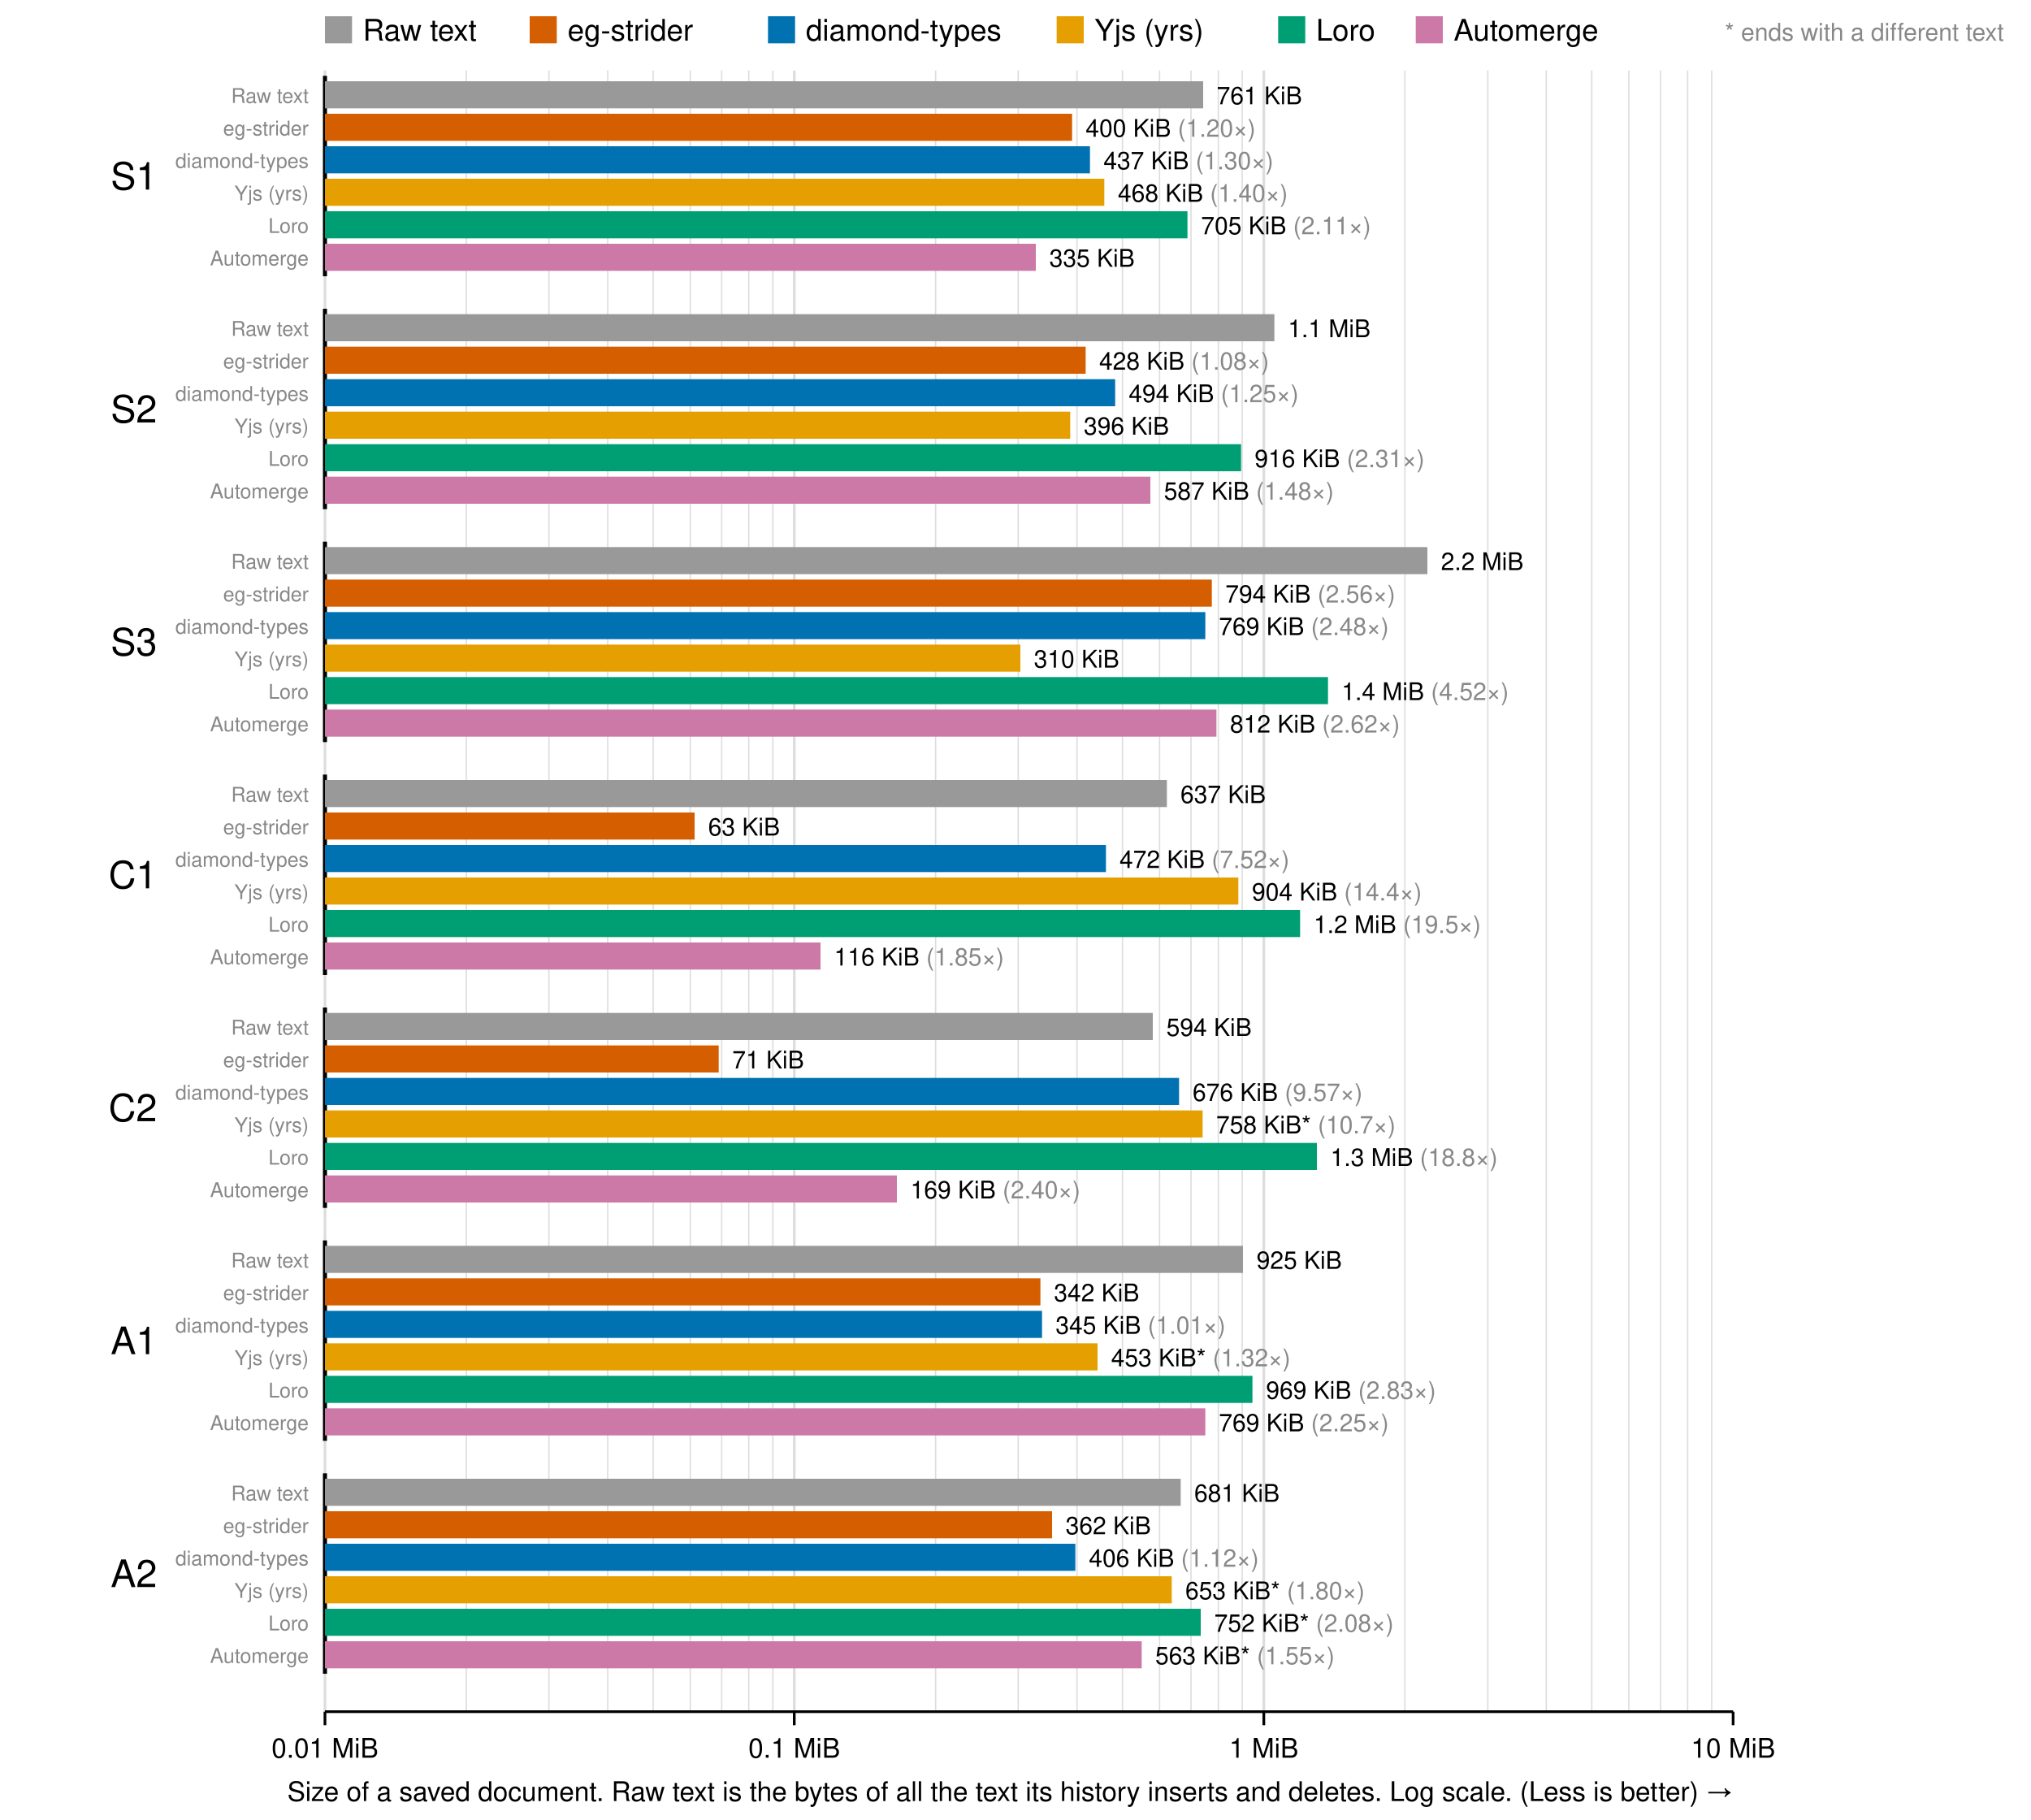
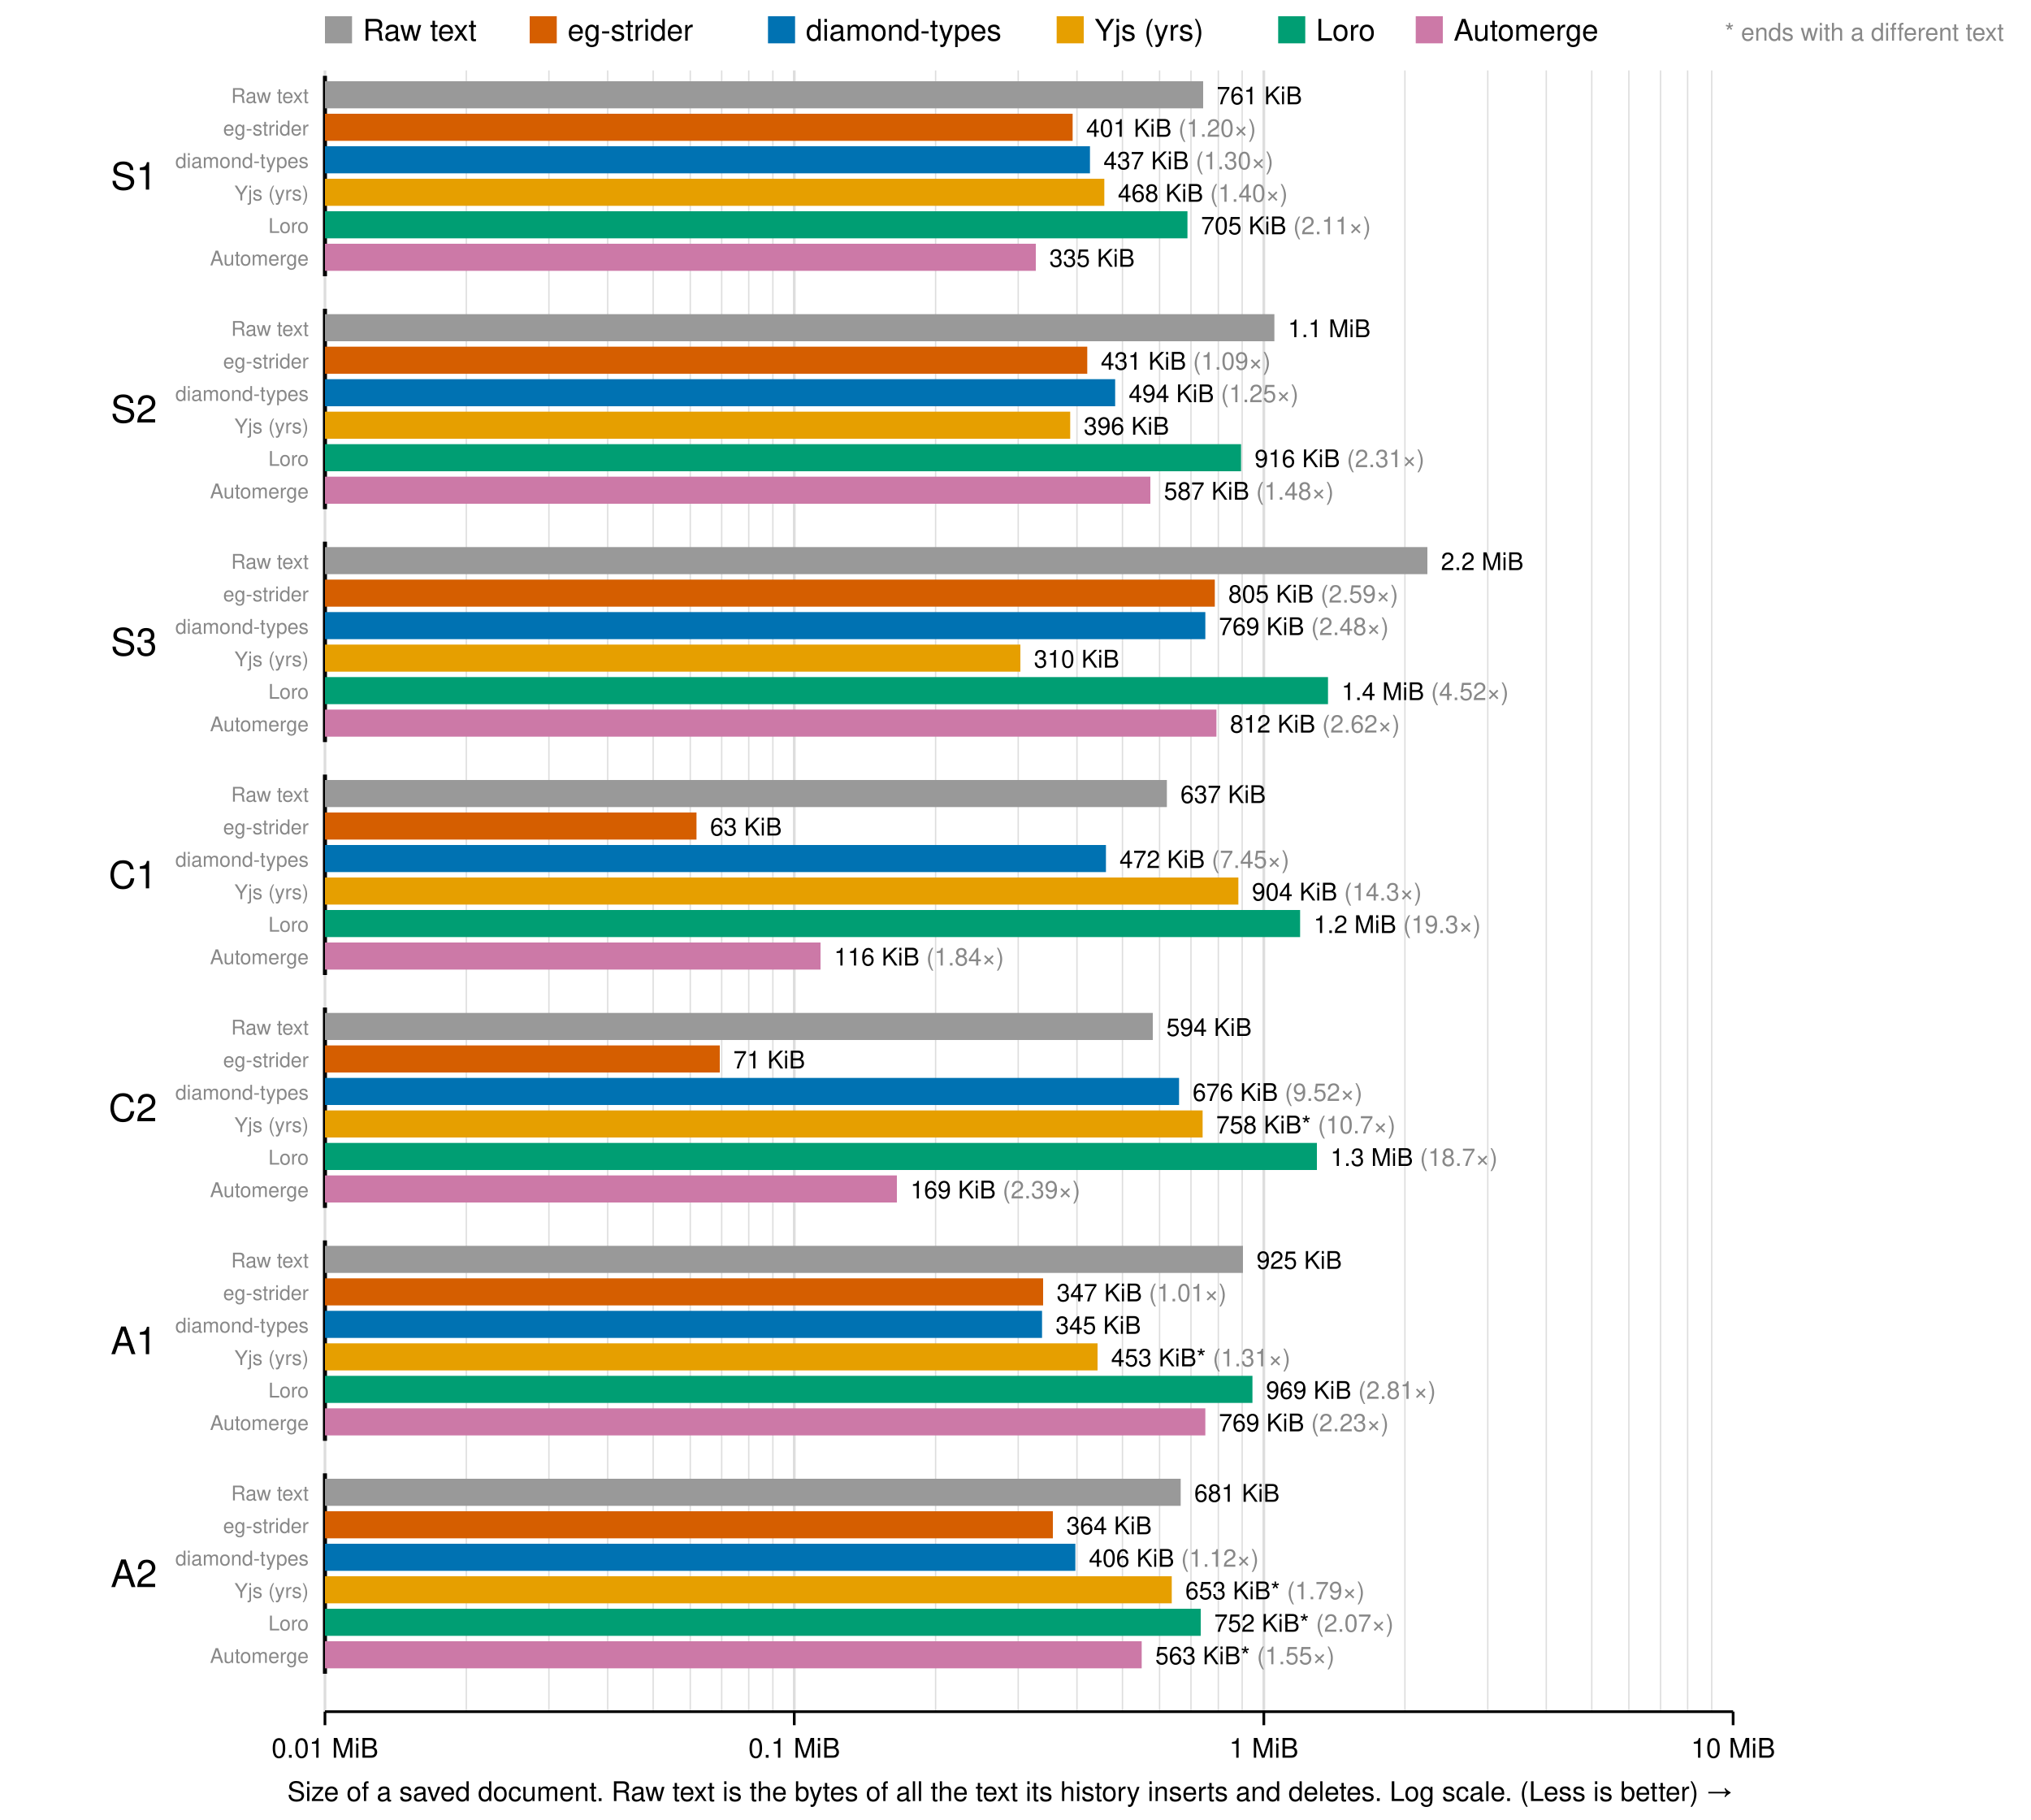
<svg xmlns="http://www.w3.org/2000/svg" viewBox="0 0 750 672" font-family="Helvetica, Arial, sans-serif">
  <rect width="750" height="672" fill="white" />
  <rect x="120" y="6" width="10" height="10" fill="#999999" />
  <text x="134" y="15" font-size="11">Raw text</text>
  <rect x="195.6" y="6" width="10" height="10" fill="#d55e00" />
  <text x="209.6" y="15" font-size="11">eg-strider</text>
  <rect x="283.6" y="6" width="10" height="10" fill="#0072b2" />
  <text x="297.6" y="15" font-size="11">diamond-types</text>
  <rect x="390.2" y="6" width="10" height="10" fill="#e69f00" />
  <text x="404.2" y="15" font-size="11">Yjs (yrs)</text>
  <rect x="472" y="6" width="10" height="10" fill="#009e73" />
  <text x="486" y="15" font-size="11">Loro</text>
  <rect x="522.8" y="6" width="10" height="10" fill="#cc79a7" />
  <text x="536.8" y="15" font-size="11">Automerge</text>
  <text x="740" y="15" font-size="9" fill="#888" text-anchor="end">* ends with a different text</text>
  <line x1="120.0" y1="26" x2="120.0" y2="632" stroke="#ddd" stroke-width="1" />
  <line x1="172.2" y1="26" x2="172.2" y2="632" stroke="#ddd" stroke-width="0.5" />
  <line x1="202.7" y1="26" x2="202.7" y2="632" stroke="#ddd" stroke-width="0.5" />
  <line x1="224.4" y1="26" x2="224.4" y2="632" stroke="#ddd" stroke-width="0.5" />
  <line x1="241.2" y1="26" x2="241.2" y2="632" stroke="#ddd" stroke-width="0.5" />
  <line x1="254.9" y1="26" x2="254.9" y2="632" stroke="#ddd" stroke-width="0.5" />
  <line x1="266.5" y1="26" x2="266.5" y2="632" stroke="#ddd" stroke-width="0.5" />
  <line x1="276.5" y1="26" x2="276.5" y2="632" stroke="#ddd" stroke-width="0.5" />
  <line x1="285.4" y1="26" x2="285.4" y2="632" stroke="#ddd" stroke-width="0.5" />
  <line x1="293.3" y1="26" x2="293.3" y2="632" stroke="#ddd" stroke-width="1" />
  <line x1="345.5" y1="26" x2="345.5" y2="632" stroke="#ddd" stroke-width="0.5" />
  <line x1="376.0" y1="26" x2="376.0" y2="632" stroke="#ddd" stroke-width="0.5" />
  <line x1="397.7" y1="26" x2="397.7" y2="632" stroke="#ddd" stroke-width="0.5" />
  <line x1="414.5" y1="26" x2="414.5" y2="632" stroke="#ddd" stroke-width="0.5" />
  <line x1="428.2" y1="26" x2="428.2" y2="632" stroke="#ddd" stroke-width="0.5" />
  <line x1="439.8" y1="26" x2="439.8" y2="632" stroke="#ddd" stroke-width="0.5" />
  <line x1="449.9" y1="26" x2="449.9" y2="632" stroke="#ddd" stroke-width="0.5" />
  <line x1="458.7" y1="26" x2="458.7" y2="632" stroke="#ddd" stroke-width="0.5" />
  <line x1="466.7" y1="26" x2="466.7" y2="632" stroke="#ddd" stroke-width="1" />
  <line x1="518.8" y1="26" x2="518.8" y2="632" stroke="#ddd" stroke-width="0.5" />
  <line x1="549.4" y1="26" x2="549.4" y2="632" stroke="#ddd" stroke-width="0.5" />
  <line x1="571.0" y1="26" x2="571.0" y2="632" stroke="#ddd" stroke-width="0.5" />
  <line x1="587.8" y1="26" x2="587.8" y2="632" stroke="#ddd" stroke-width="0.5" />
  <line x1="601.5" y1="26" x2="601.5" y2="632" stroke="#ddd" stroke-width="0.5" />
  <line x1="613.2" y1="26" x2="613.2" y2="632" stroke="#ddd" stroke-width="0.5" />
  <line x1="623.2" y1="26" x2="623.2" y2="632" stroke="#ddd" stroke-width="0.5" />
  <line x1="632.1" y1="26" x2="632.1" y2="632" stroke="#ddd" stroke-width="0.5" />
  <line x1="120.0" y1="632" x2="120.0" y2="637" stroke="black" />
  <text x="120.0" y="649" font-size="10" text-anchor="middle">0.01 MiB</text>
  <line x1="293.3" y1="632" x2="293.3" y2="637" stroke="black" />
  <text x="293.3" y="649" font-size="10" text-anchor="middle">0.1 MiB</text>
  <line x1="466.7" y1="632" x2="466.7" y2="637" stroke="black" />
  <text x="466.7" y="649" font-size="10" text-anchor="middle">1 MiB</text>
  <line x1="640.0" y1="632" x2="640.0" y2="637" stroke="black" />
  <text x="640.0" y="649" font-size="10" text-anchor="middle">10 MiB</text>
  <line x1="120" y1="632" x2="640" y2="632" stroke="black" />
  <text x="640" y="665" font-size="10" text-anchor="end">Size of a saved document. Raw text is the bytes of all the text its history inserts and deletes. Log scale. (Less is better) →</text>
  <text x="58" y="70.0" font-size="14" text-anchor="end">S1</text>
  <line x1="120" y1="28" x2="120" y2="102" stroke="black" stroke-width="1.5" />
  <text x="114" y="38" font-size="7.5" fill="#888" text-anchor="end">Raw text</text>
  <rect x="120" y="30" width="324.3" height="10" fill="#999999" />
  <text x="449.3" y="38.5" font-size="9">761 KiB</text>
  <text x="114" y="50" font-size="7.5" fill="#888" text-anchor="end">eg-strider</text>
-   <rect x="120" y="42" width="275.9" height="10" fill="#d55e00" />
-   <text x="400.9" y="50.5" font-size="9">400 KiB <tspan fill="#888">(1.20×)</tspan>
+   <rect x="120" y="42" width="276.1" height="10" fill="#d55e00" />
+   <text x="401.1" y="50.5" font-size="9">401 KiB <tspan fill="#888">(1.20×)</tspan>
  </text>
  <text x="114" y="62" font-size="7.5" fill="#888" text-anchor="end">diamond-types</text>
  <rect x="120" y="54" width="282.5" height="10" fill="#0072b2" />
  <text x="407.5" y="62.5" font-size="9">437 KiB <tspan fill="#888">(1.30×)</tspan>
  </text>
  <text x="114" y="74" font-size="7.5" fill="#888" text-anchor="end">Yjs (yrs)</text>
  <rect x="120" y="66" width="287.8" height="10" fill="#e69f00" />
  <text x="412.8" y="74.5" font-size="9">468 KiB <tspan fill="#888">(1.40×)</tspan>
  </text>
  <text x="114" y="86" font-size="7.5" fill="#888" text-anchor="end">Loro</text>
  <rect x="120" y="78" width="318.5" height="10" fill="#009e73" />
  <text x="443.5" y="86.5" font-size="9">705 KiB <tspan fill="#888">(2.11×)</tspan>
  </text>
  <text x="114" y="98" font-size="7.5" fill="#888" text-anchor="end">Automerge</text>
  <rect x="120" y="90" width="262.5" height="10" fill="#cc79a7" />
  <text x="387.5" y="98.5" font-size="9">335 KiB</text>
  <text x="58" y="156.0" font-size="14" text-anchor="end">S2</text>
  <line x1="120" y1="114" x2="120" y2="188" stroke="black" stroke-width="1.5" />
  <text x="114" y="124" font-size="7.5" fill="#888" text-anchor="end">Raw text</text>
  <rect x="120" y="116" width="350.6" height="10" fill="#999999" />
  <text x="475.6" y="124.5" font-size="9">1.1 MiB</text>
  <text x="114" y="136" font-size="7.5" fill="#888" text-anchor="end">eg-strider</text>
-   <rect x="120" y="128" width="280.9" height="10" fill="#d55e00" />
-   <text x="405.9" y="136.5" font-size="9">428 KiB <tspan fill="#888">(1.08×)</tspan>
+   <rect x="120" y="128" width="281.5" height="10" fill="#d55e00" />
+   <text x="406.5" y="136.5" font-size="9">431 KiB <tspan fill="#888">(1.09×)</tspan>
  </text>
  <text x="114" y="148" font-size="7.5" fill="#888" text-anchor="end">diamond-types</text>
  <rect x="120" y="140" width="291.8" height="10" fill="#0072b2" />
  <text x="416.8" y="148.5" font-size="9">494 KiB <tspan fill="#888">(1.25×)</tspan>
  </text>
  <text x="114" y="160" font-size="7.5" fill="#888" text-anchor="end">Yjs (yrs)</text>
  <rect x="120" y="152" width="275.2" height="10" fill="#e69f00" />
  <text x="400.2" y="160.5" font-size="9">396 KiB</text>
  <text x="114" y="172" font-size="7.5" fill="#888" text-anchor="end">Loro</text>
  <rect x="120" y="164" width="338.3" height="10" fill="#009e73" />
  <text x="463.3" y="172.5" font-size="9">916 KiB <tspan fill="#888">(2.31×)</tspan>
  </text>
  <text x="114" y="184" font-size="7.5" fill="#888" text-anchor="end">Automerge</text>
  <rect x="120" y="176" width="304.8" height="10" fill="#cc79a7" />
  <text x="429.8" y="184.5" font-size="9">587 KiB <tspan fill="#888">(1.48×)</tspan>
  </text>
  <text x="58" y="242.0" font-size="14" text-anchor="end">S3</text>
  <line x1="120" y1="200" x2="120" y2="274" stroke="black" stroke-width="1.5" />
  <text x="114" y="210" font-size="7.5" fill="#888" text-anchor="end">Raw text</text>
  <rect x="120" y="202" width="407.1" height="10" fill="#999999" />
  <text x="532.1" y="210.5" font-size="9">2.2 MiB</text>
  <text x="114" y="222" font-size="7.5" fill="#888" text-anchor="end">eg-strider</text>
-   <rect x="120" y="214" width="327.5" height="10" fill="#d55e00" />
-   <text x="452.5" y="222.5" font-size="9">794 KiB <tspan fill="#888">(2.56×)</tspan>
+   <rect x="120" y="214" width="328.6" height="10" fill="#d55e00" />
+   <text x="453.6" y="222.5" font-size="9">805 KiB <tspan fill="#888">(2.59×)</tspan>
  </text>
  <text x="114" y="234" font-size="7.5" fill="#888" text-anchor="end">diamond-types</text>
  <rect x="120" y="226" width="325.1" height="10" fill="#0072b2" />
  <text x="450.1" y="234.5" font-size="9">769 KiB <tspan fill="#888">(2.48×)</tspan>
  </text>
  <text x="114" y="246" font-size="7.5" fill="#888" text-anchor="end">Yjs (yrs)</text>
  <rect x="120" y="238" width="256.8" height="10" fill="#e69f00" />
  <text x="381.8" y="246.5" font-size="9">310 KiB</text>
  <text x="114" y="258" font-size="7.5" fill="#888" text-anchor="end">Loro</text>
  <rect x="120" y="250" width="370.4" height="10" fill="#009e73" />
  <text x="495.4" y="258.5" font-size="9">1.4 MiB <tspan fill="#888">(4.52×)</tspan>
  </text>
  <text x="114" y="270" font-size="7.5" fill="#888" text-anchor="end">Automerge</text>
  <rect x="120" y="262" width="329.2" height="10" fill="#cc79a7" />
  <text x="454.2" y="270.5" font-size="9">812 KiB <tspan fill="#888">(2.62×)</tspan>
  </text>
  <text x="58" y="328.0" font-size="14" text-anchor="end">C1</text>
  <line x1="120" y1="286" x2="120" y2="360" stroke="black" stroke-width="1.5" />
  <text x="114" y="296" font-size="7.5" fill="#888" text-anchor="end">Raw text</text>
  <rect x="120" y="288" width="310.9" height="10" fill="#999999" />
  <text x="435.9" y="296.5" font-size="9">637 KiB</text>
  <text x="114" y="308" font-size="7.5" fill="#888" text-anchor="end">eg-strider</text>
-   <rect x="120" y="300" width="136.5" height="10" fill="#d55e00" />
-   <text x="261.5" y="308.5" font-size="9">63 KiB</text>
+   <rect x="120" y="300" width="137.2" height="10" fill="#d55e00" />
+   <text x="262.2" y="308.5" font-size="9">63 KiB</text>
  <text x="114" y="320" font-size="7.5" fill="#888" text-anchor="end">diamond-types</text>
  <rect x="120" y="312" width="288.4" height="10" fill="#0072b2" />
-   <text x="413.4" y="320.5" font-size="9">472 KiB <tspan fill="#888">(7.52×)</tspan>
+   <text x="413.4" y="320.5" font-size="9">472 KiB <tspan fill="#888">(7.45×)</tspan>
  </text>
  <text x="114" y="332" font-size="7.5" fill="#888" text-anchor="end">Yjs (yrs)</text>
  <rect x="120" y="324" width="337.3" height="10" fill="#e69f00" />
-   <text x="462.3" y="332.5" font-size="9">904 KiB <tspan fill="#888">(14.4×)</tspan>
+   <text x="462.3" y="332.5" font-size="9">904 KiB <tspan fill="#888">(14.3×)</tspan>
  </text>
  <text x="114" y="344" font-size="7.5" fill="#888" text-anchor="end">Loro</text>
  <rect x="120" y="336" width="360.1" height="10" fill="#009e73" />
-   <text x="485.1" y="344.5" font-size="9">1.2 MiB <tspan fill="#888">(19.5×)</tspan>
+   <text x="485.1" y="344.5" font-size="9">1.2 MiB <tspan fill="#888">(19.3×)</tspan>
  </text>
  <text x="114" y="356" font-size="7.5" fill="#888" text-anchor="end">Automerge</text>
  <rect x="120" y="348" width="183.0" height="10" fill="#cc79a7" />
-   <text x="308.0" y="356.5" font-size="9">116 KiB <tspan fill="#888">(1.85×)</tspan>
+   <text x="308.0" y="356.5" font-size="9">116 KiB <tspan fill="#888">(1.84×)</tspan>
  </text>
  <text x="58" y="414.0" font-size="14" text-anchor="end">C2</text>
  <line x1="120" y1="372" x2="120" y2="446" stroke="black" stroke-width="1.5" />
  <text x="114" y="382" font-size="7.5" fill="#888" text-anchor="end">Raw text</text>
  <rect x="120" y="374" width="305.7" height="10" fill="#999999" />
  <text x="430.7" y="382.5" font-size="9">594 KiB</text>
  <text x="114" y="394" font-size="7.5" fill="#888" text-anchor="end">eg-strider</text>
-   <rect x="120" y="386" width="145.4" height="10" fill="#d55e00" />
-   <text x="270.4" y="394.5" font-size="9">71 KiB</text>
+   <rect x="120" y="386" width="145.8" height="10" fill="#d55e00" />
+   <text x="270.8" y="394.5" font-size="9">71 KiB</text>
  <text x="114" y="406" font-size="7.5" fill="#888" text-anchor="end">diamond-types</text>
  <rect x="120" y="398" width="315.4" height="10" fill="#0072b2" />
-   <text x="440.4" y="406.5" font-size="9">676 KiB <tspan fill="#888">(9.57×)</tspan>
+   <text x="440.4" y="406.5" font-size="9">676 KiB <tspan fill="#888">(9.52×)</tspan>
  </text>
  <text x="114" y="418" font-size="7.5" fill="#888" text-anchor="end">Yjs (yrs)</text>
  <rect x="120" y="410" width="324.1" height="10" fill="#e69f00" />
  <text x="449.1" y="418.5" font-size="9">758 KiB* <tspan fill="#888">(10.7×)</tspan>
  </text>
  <text x="114" y="430" font-size="7.5" fill="#888" text-anchor="end">Loro</text>
  <rect x="120" y="422" width="366.3" height="10" fill="#009e73" />
-   <text x="491.3" y="430.5" font-size="9">1.3 MiB <tspan fill="#888">(18.8×)</tspan>
+   <text x="491.3" y="430.5" font-size="9">1.3 MiB <tspan fill="#888">(18.7×)</tspan>
  </text>
  <text x="114" y="442" font-size="7.5" fill="#888" text-anchor="end">Automerge</text>
  <rect x="120" y="434" width="211.2" height="10" fill="#cc79a7" />
-   <text x="336.2" y="442.5" font-size="9">169 KiB <tspan fill="#888">(2.40×)</tspan>
+   <text x="336.2" y="442.5" font-size="9">169 KiB <tspan fill="#888">(2.39×)</tspan>
  </text>
  <text x="58" y="500.0" font-size="14" text-anchor="end">A1</text>
  <line x1="120" y1="458" x2="120" y2="532" stroke="black" stroke-width="1.5" />
  <text x="114" y="468" font-size="7.5" fill="#888" text-anchor="end">Raw text</text>
  <rect x="120" y="460" width="339.0" height="10" fill="#999999" />
  <text x="464.0" y="468.5" font-size="9">925 KiB</text>
  <text x="114" y="480" font-size="7.5" fill="#888" text-anchor="end">eg-strider</text>
-   <rect x="120" y="472" width="264.2" height="10" fill="#d55e00" />
-   <text x="389.2" y="480.5" font-size="9">342 KiB</text>
+   <rect x="120" y="472" width="265.2" height="10" fill="#d55e00" />
+   <text x="390.2" y="480.5" font-size="9">347 KiB <tspan fill="#888">(1.01×)</tspan>
+   </text>
  <text x="114" y="492" font-size="7.5" fill="#888" text-anchor="end">diamond-types</text>
  <rect x="120" y="484" width="264.8" height="10" fill="#0072b2" />
-   <text x="389.8" y="492.5" font-size="9">345 KiB <tspan fill="#888">(1.01×)</tspan>
-   </text>
+   <text x="389.8" y="492.5" font-size="9">345 KiB</text>
  <text x="114" y="504" font-size="7.5" fill="#888" text-anchor="end">Yjs (yrs)</text>
  <rect x="120" y="496" width="285.3" height="10" fill="#e69f00" />
-   <text x="410.3" y="504.5" font-size="9">453 KiB* <tspan fill="#888">(1.32×)</tspan>
+   <text x="410.3" y="504.5" font-size="9">453 KiB* <tspan fill="#888">(1.31×)</tspan>
  </text>
  <text x="114" y="516" font-size="7.5" fill="#888" text-anchor="end">Loro</text>
  <rect x="120" y="508" width="342.5" height="10" fill="#009e73" />
-   <text x="467.5" y="516.5" font-size="9">969 KiB <tspan fill="#888">(2.83×)</tspan>
+   <text x="467.5" y="516.5" font-size="9">969 KiB <tspan fill="#888">(2.81×)</tspan>
  </text>
  <text x="114" y="528" font-size="7.5" fill="#888" text-anchor="end">Automerge</text>
  <rect x="120" y="520" width="325.1" height="10" fill="#cc79a7" />
-   <text x="450.1" y="528.5" font-size="9">769 KiB <tspan fill="#888">(2.25×)</tspan>
+   <text x="450.1" y="528.5" font-size="9">769 KiB <tspan fill="#888">(2.23×)</tspan>
  </text>
  <text x="58" y="586.0" font-size="14" text-anchor="end">A2</text>
  <line x1="120" y1="544" x2="120" y2="618" stroke="black" stroke-width="1.5" />
  <text x="114" y="554" font-size="7.5" fill="#888" text-anchor="end">Raw text</text>
  <rect x="120" y="546" width="316.0" height="10" fill="#999999" />
  <text x="441.0" y="554.5" font-size="9">681 KiB</text>
  <text x="114" y="566" font-size="7.5" fill="#888" text-anchor="end">eg-strider</text>
-   <rect x="120" y="558" width="268.5" height="10" fill="#d55e00" />
-   <text x="393.5" y="566.5" font-size="9">362 KiB</text>
+   <rect x="120" y="558" width="268.8" height="10" fill="#d55e00" />
+   <text x="393.8" y="566.5" font-size="9">364 KiB</text>
  <text x="114" y="578" font-size="7.5" fill="#888" text-anchor="end">diamond-types</text>
  <rect x="120" y="570" width="277.1" height="10" fill="#0072b2" />
  <text x="402.1" y="578.5" font-size="9">406 KiB <tspan fill="#888">(1.12×)</tspan>
  </text>
  <text x="114" y="590" font-size="7.5" fill="#888" text-anchor="end">Yjs (yrs)</text>
  <rect x="120" y="582" width="312.7" height="10" fill="#e69f00" />
-   <text x="437.7" y="590.5" font-size="9">653 KiB* <tspan fill="#888">(1.80×)</tspan>
+   <text x="437.7" y="590.5" font-size="9">653 KiB* <tspan fill="#888">(1.79×)</tspan>
  </text>
  <text x="114" y="602" font-size="7.5" fill="#888" text-anchor="end">Loro</text>
  <rect x="120" y="594" width="323.4" height="10" fill="#009e73" />
-   <text x="448.4" y="602.5" font-size="9">752 KiB* <tspan fill="#888">(2.08×)</tspan>
+   <text x="448.4" y="602.5" font-size="9">752 KiB* <tspan fill="#888">(2.07×)</tspan>
  </text>
  <text x="114" y="614" font-size="7.5" fill="#888" text-anchor="end">Automerge</text>
  <rect x="120" y="606" width="301.6" height="10" fill="#cc79a7" />
  <text x="426.6" y="614.5" font-size="9">563 KiB* <tspan fill="#888">(1.55×)</tspan>
  </text>
</svg>
